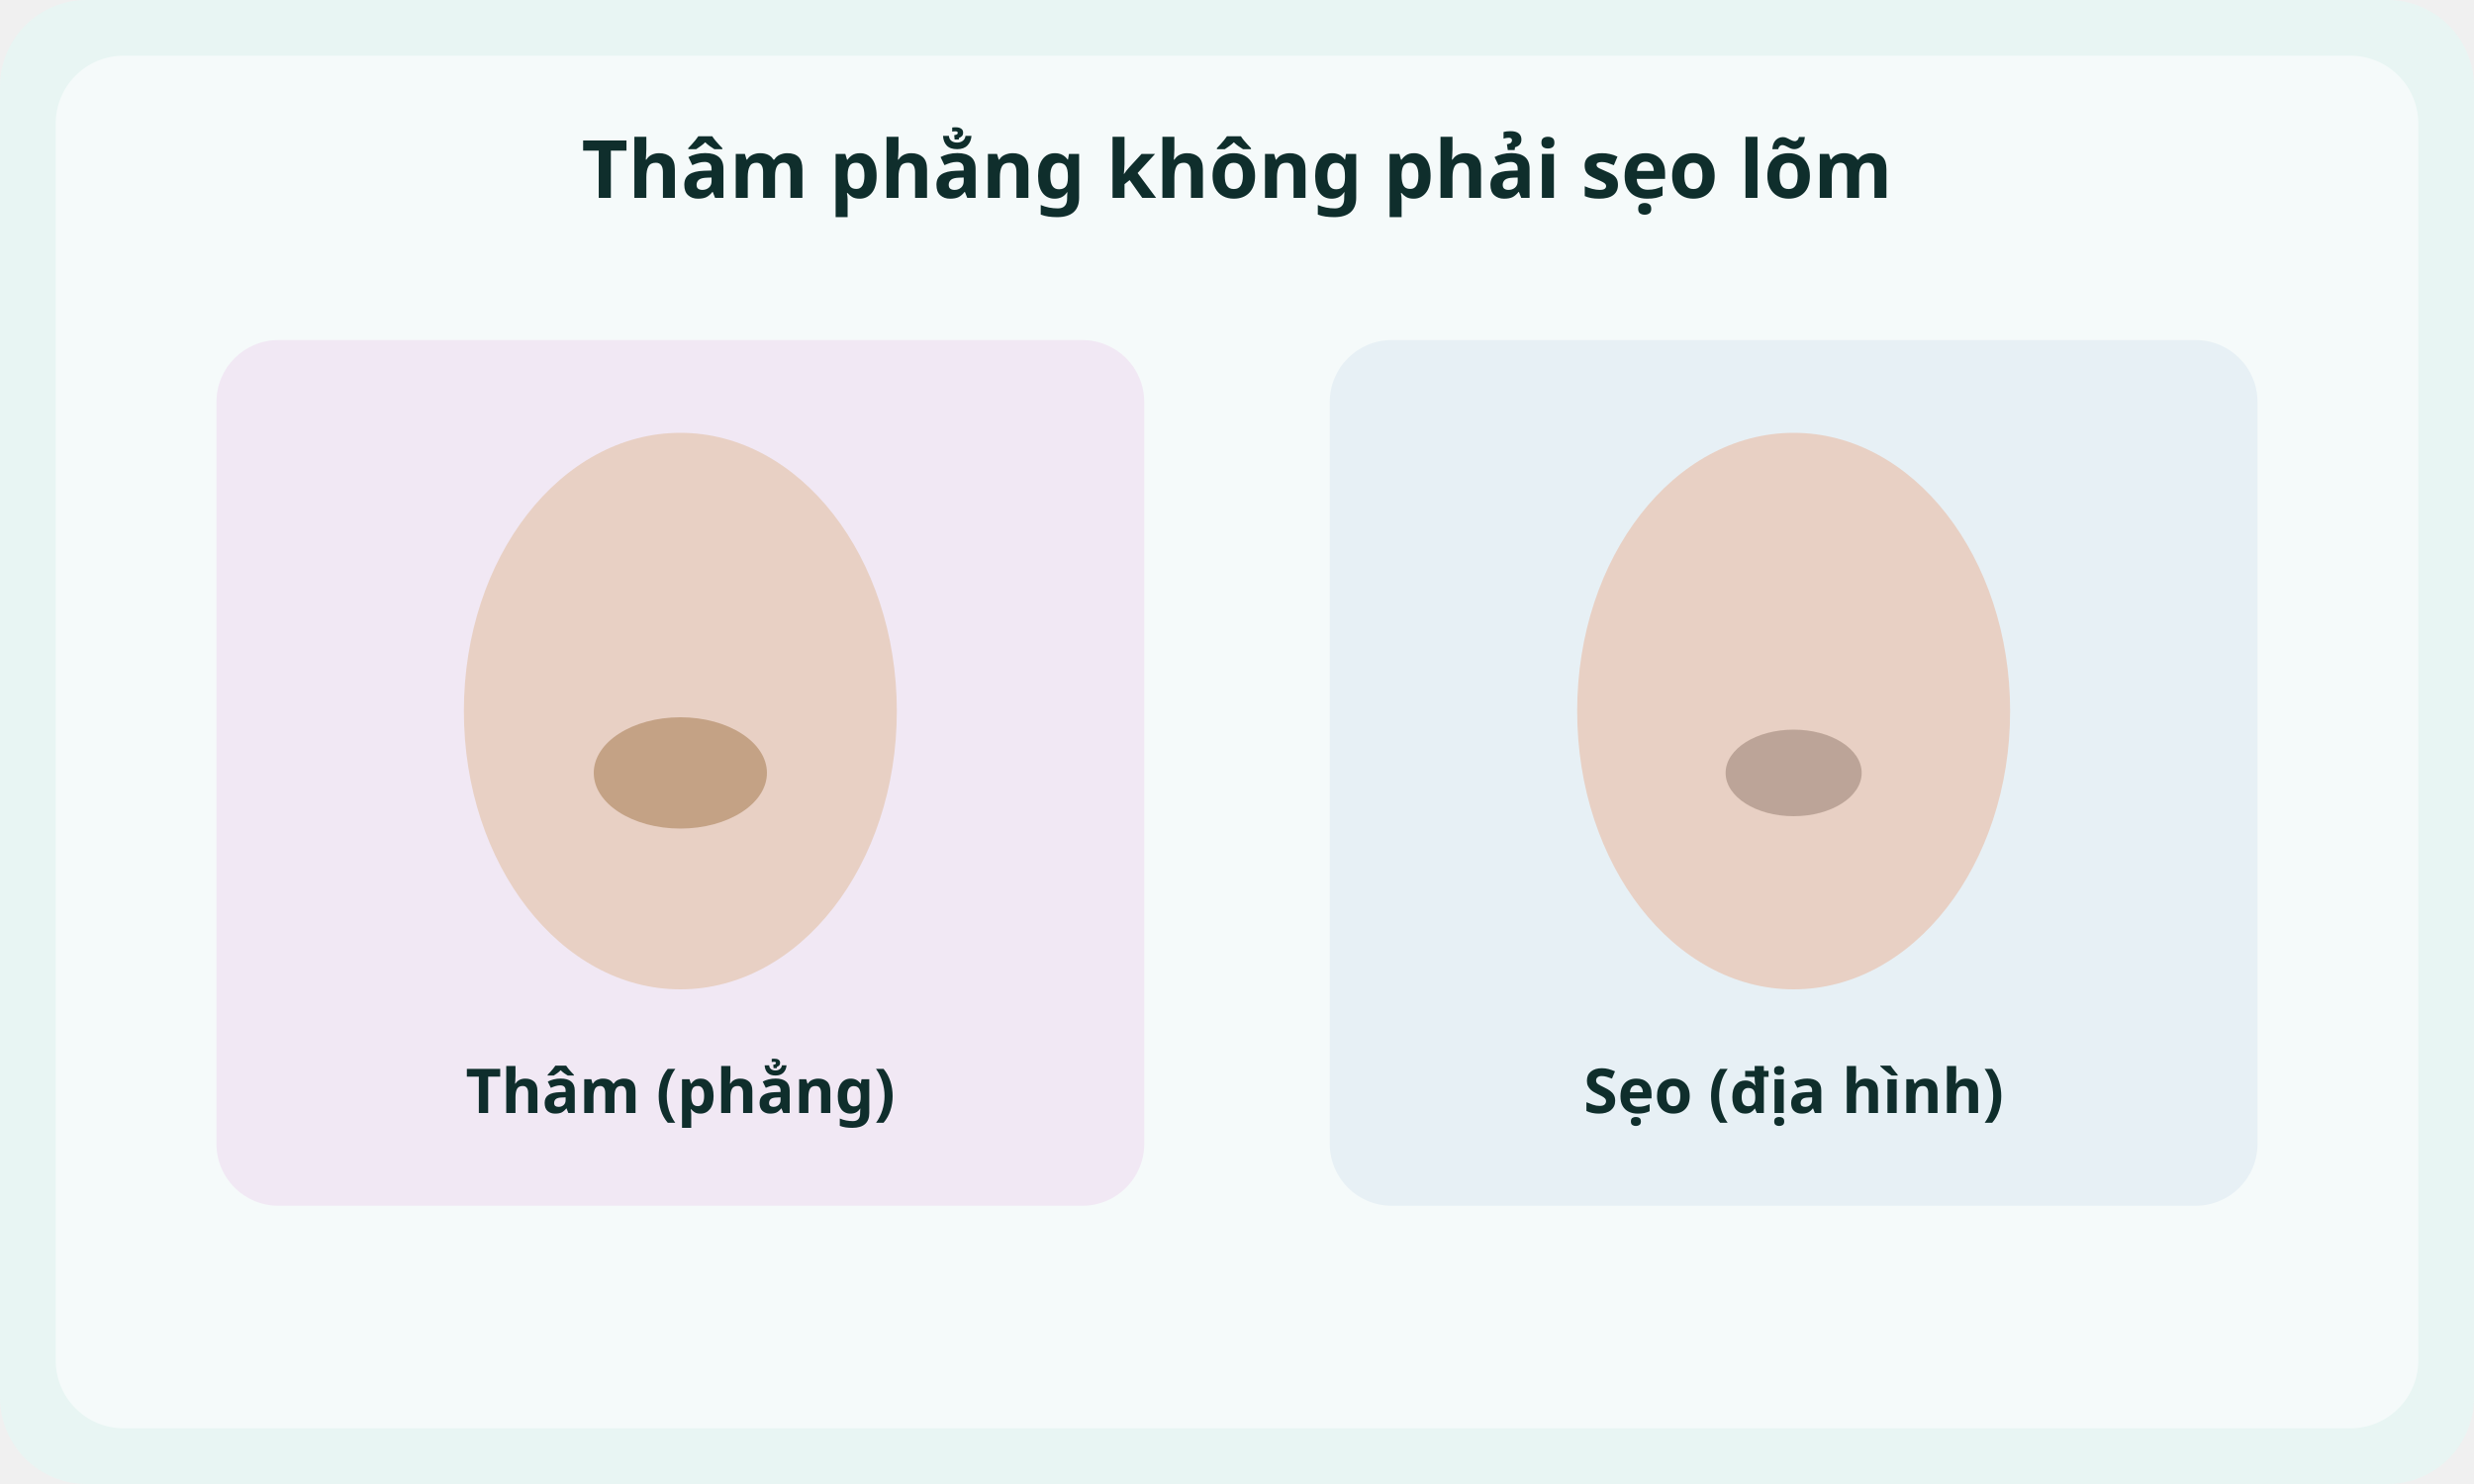
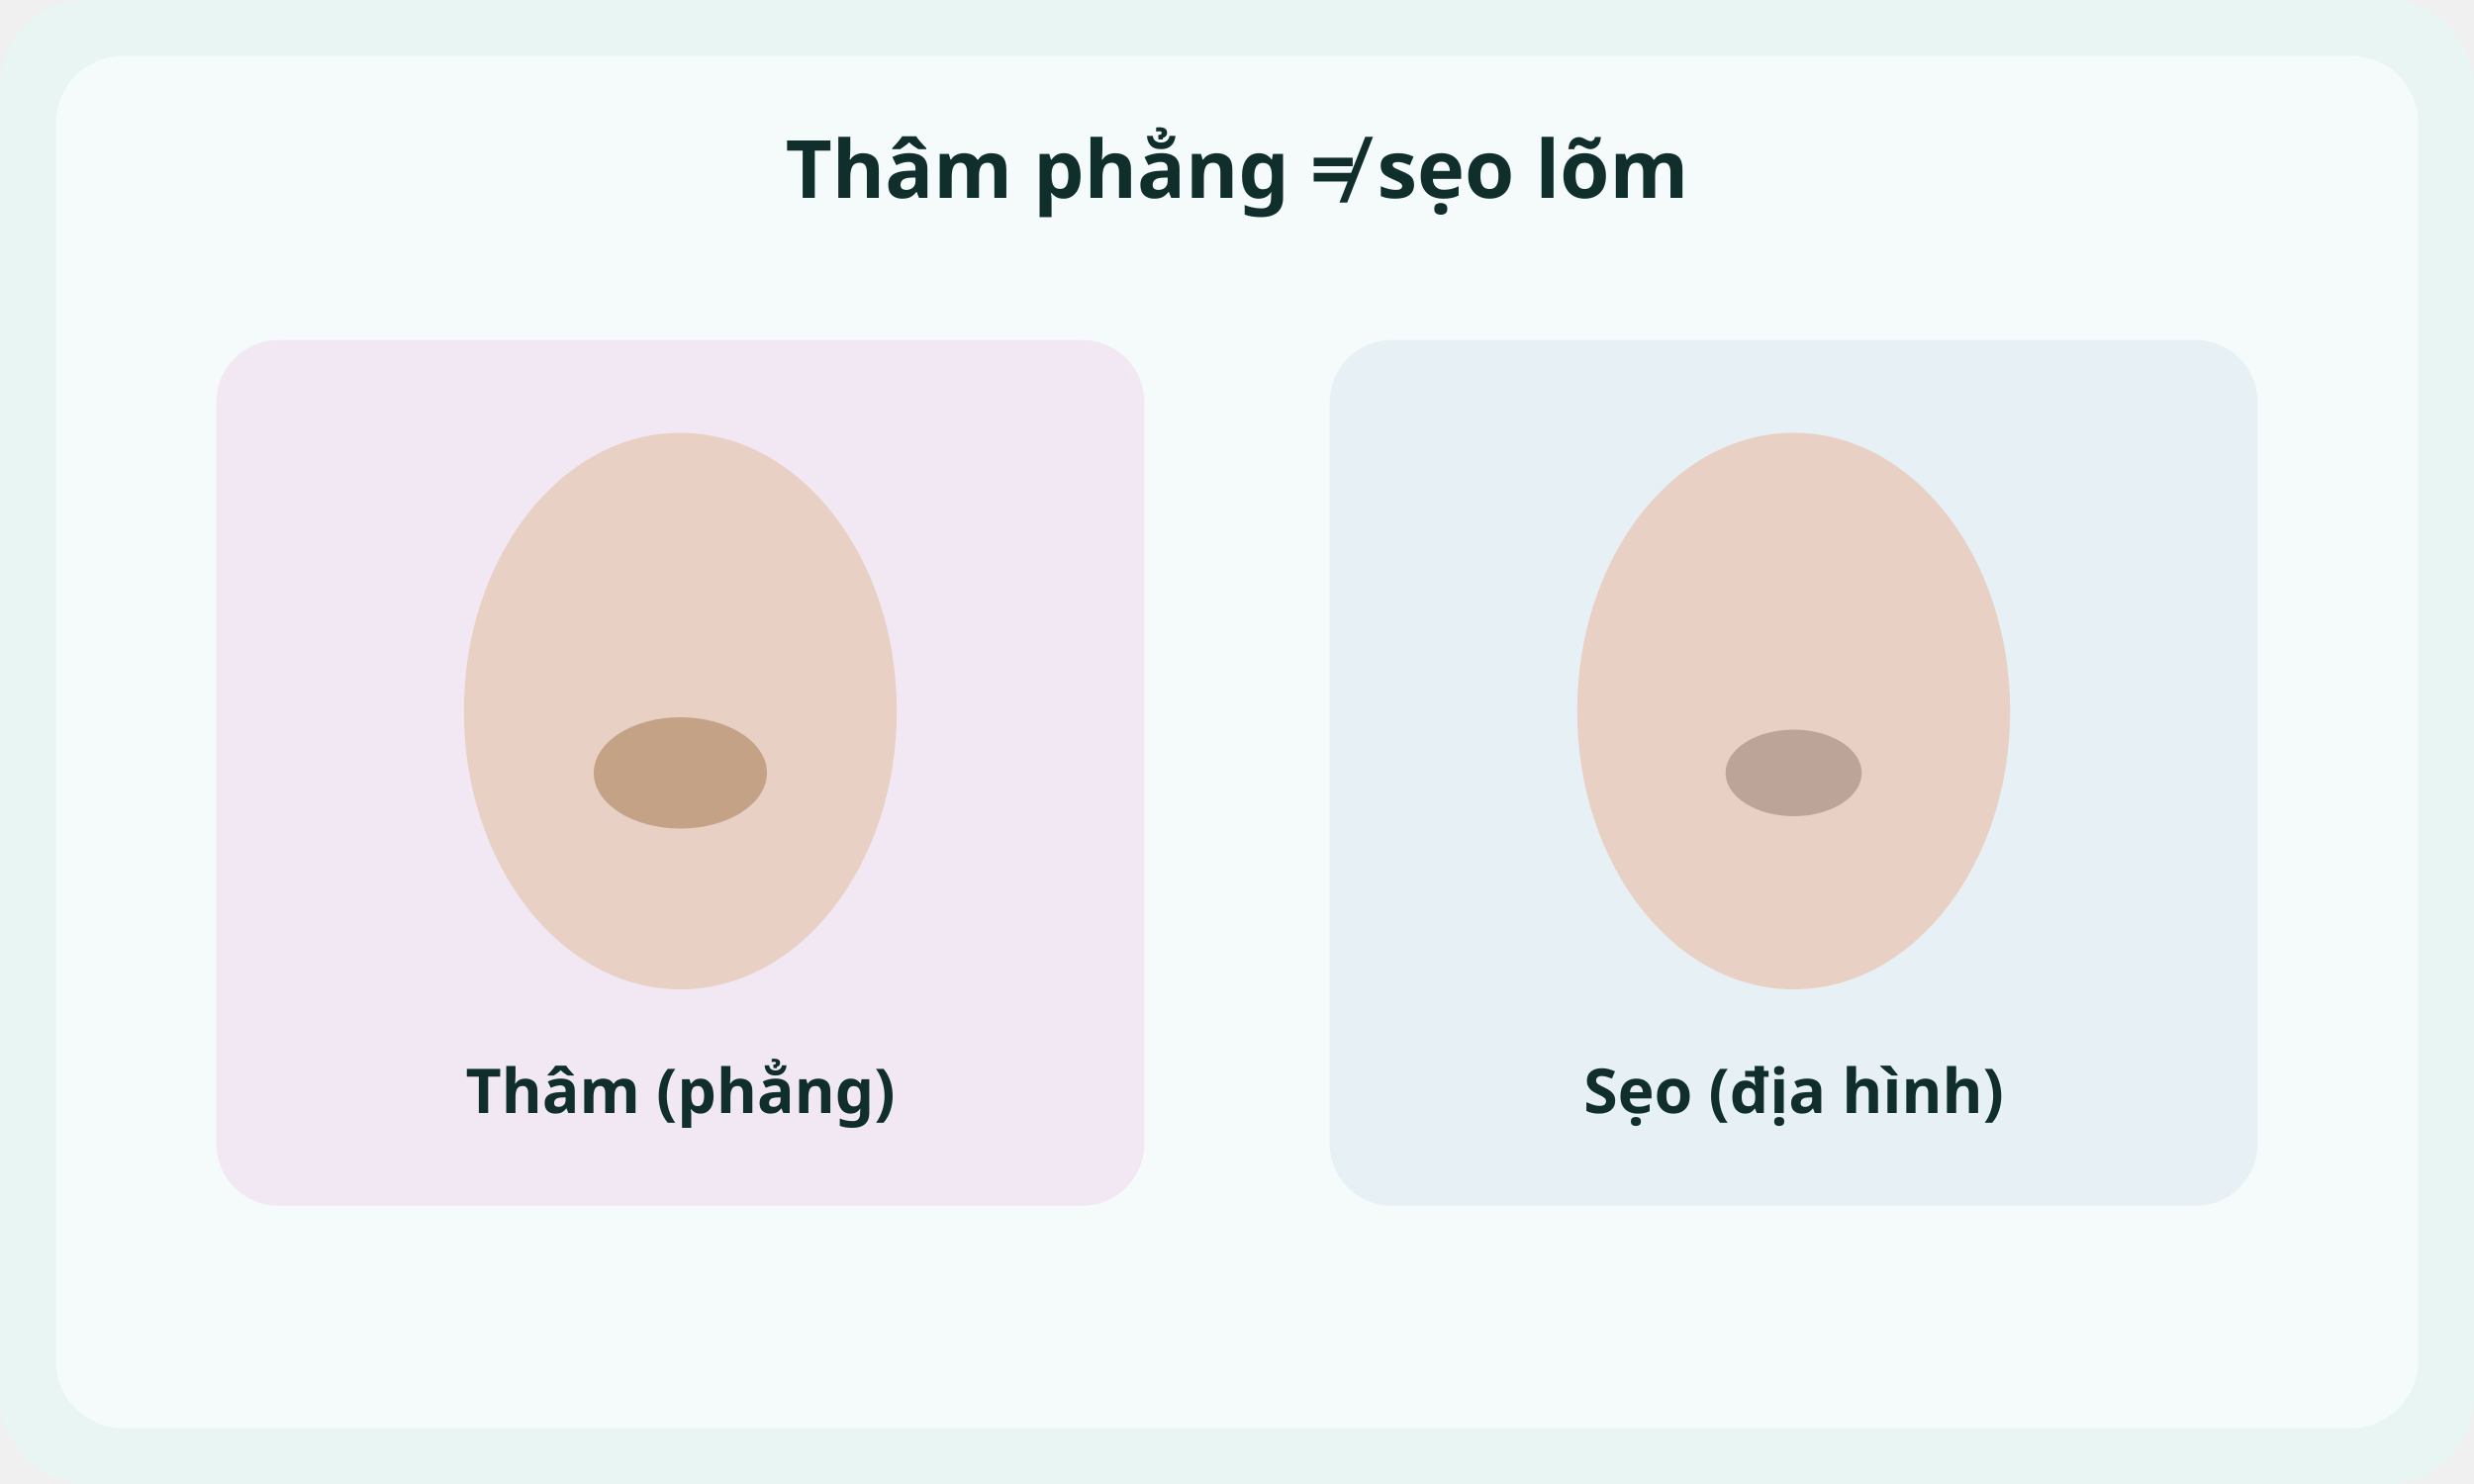
<svg xmlns="http://www.w3.org/2000/svg" viewBox="0 0 800 480" width="800" height="480" role="img">
  <rect width="800" height="480" rx="28" fill="#E8F5F3" />
  <rect x="18" y="18" width="764" height="444" rx="22" fill="#FFFFFF" opacity="0.55" />
-   <text x="400" y="64" text-anchor="middle" font-family="ui-sans-serif, system-ui, sans-serif" font-size="26" font-weight="700" fill="#0F2E2C">Thâm phẳng không phải sẹo lõm</text>
+   <text x="400" y="64" text-anchor="middle" font-family="ui-sans-serif, system-ui, sans-serif" font-size="26" font-weight="700" fill="#0F2E2C">Thâm phẳng ≠ sẹo lõm</text>
  <rect x="70" y="110" width="300" height="280" rx="20" fill="#F1E8F4" />
  <ellipse cx="220" cy="230" rx="70" ry="90" fill="#E8D0C4" />
  <ellipse cx="220" cy="250" rx="28" ry="18" fill="#A67C52" opacity="0.55" />
  <text x="220" y="360" text-anchor="middle" font-family="ui-sans-serif, system-ui, sans-serif" font-size="20" font-weight="700" fill="#0F2E2C">Thâm (phẳng)</text>
  <rect x="430" y="110" width="300" height="280" rx="20" fill="#E7F0F5" />
  <ellipse cx="580" cy="230" rx="70" ry="90" fill="#E8D0C4" />
  <ellipse cx="580" cy="250" rx="22" ry="14" fill="#6B5344" opacity="0.35" />
  <text x="580" y="360" text-anchor="middle" font-family="ui-sans-serif, system-ui, sans-serif" font-size="20" font-weight="700" fill="#0F2E2C">Sẹo (địa hình)</text>
</svg>
